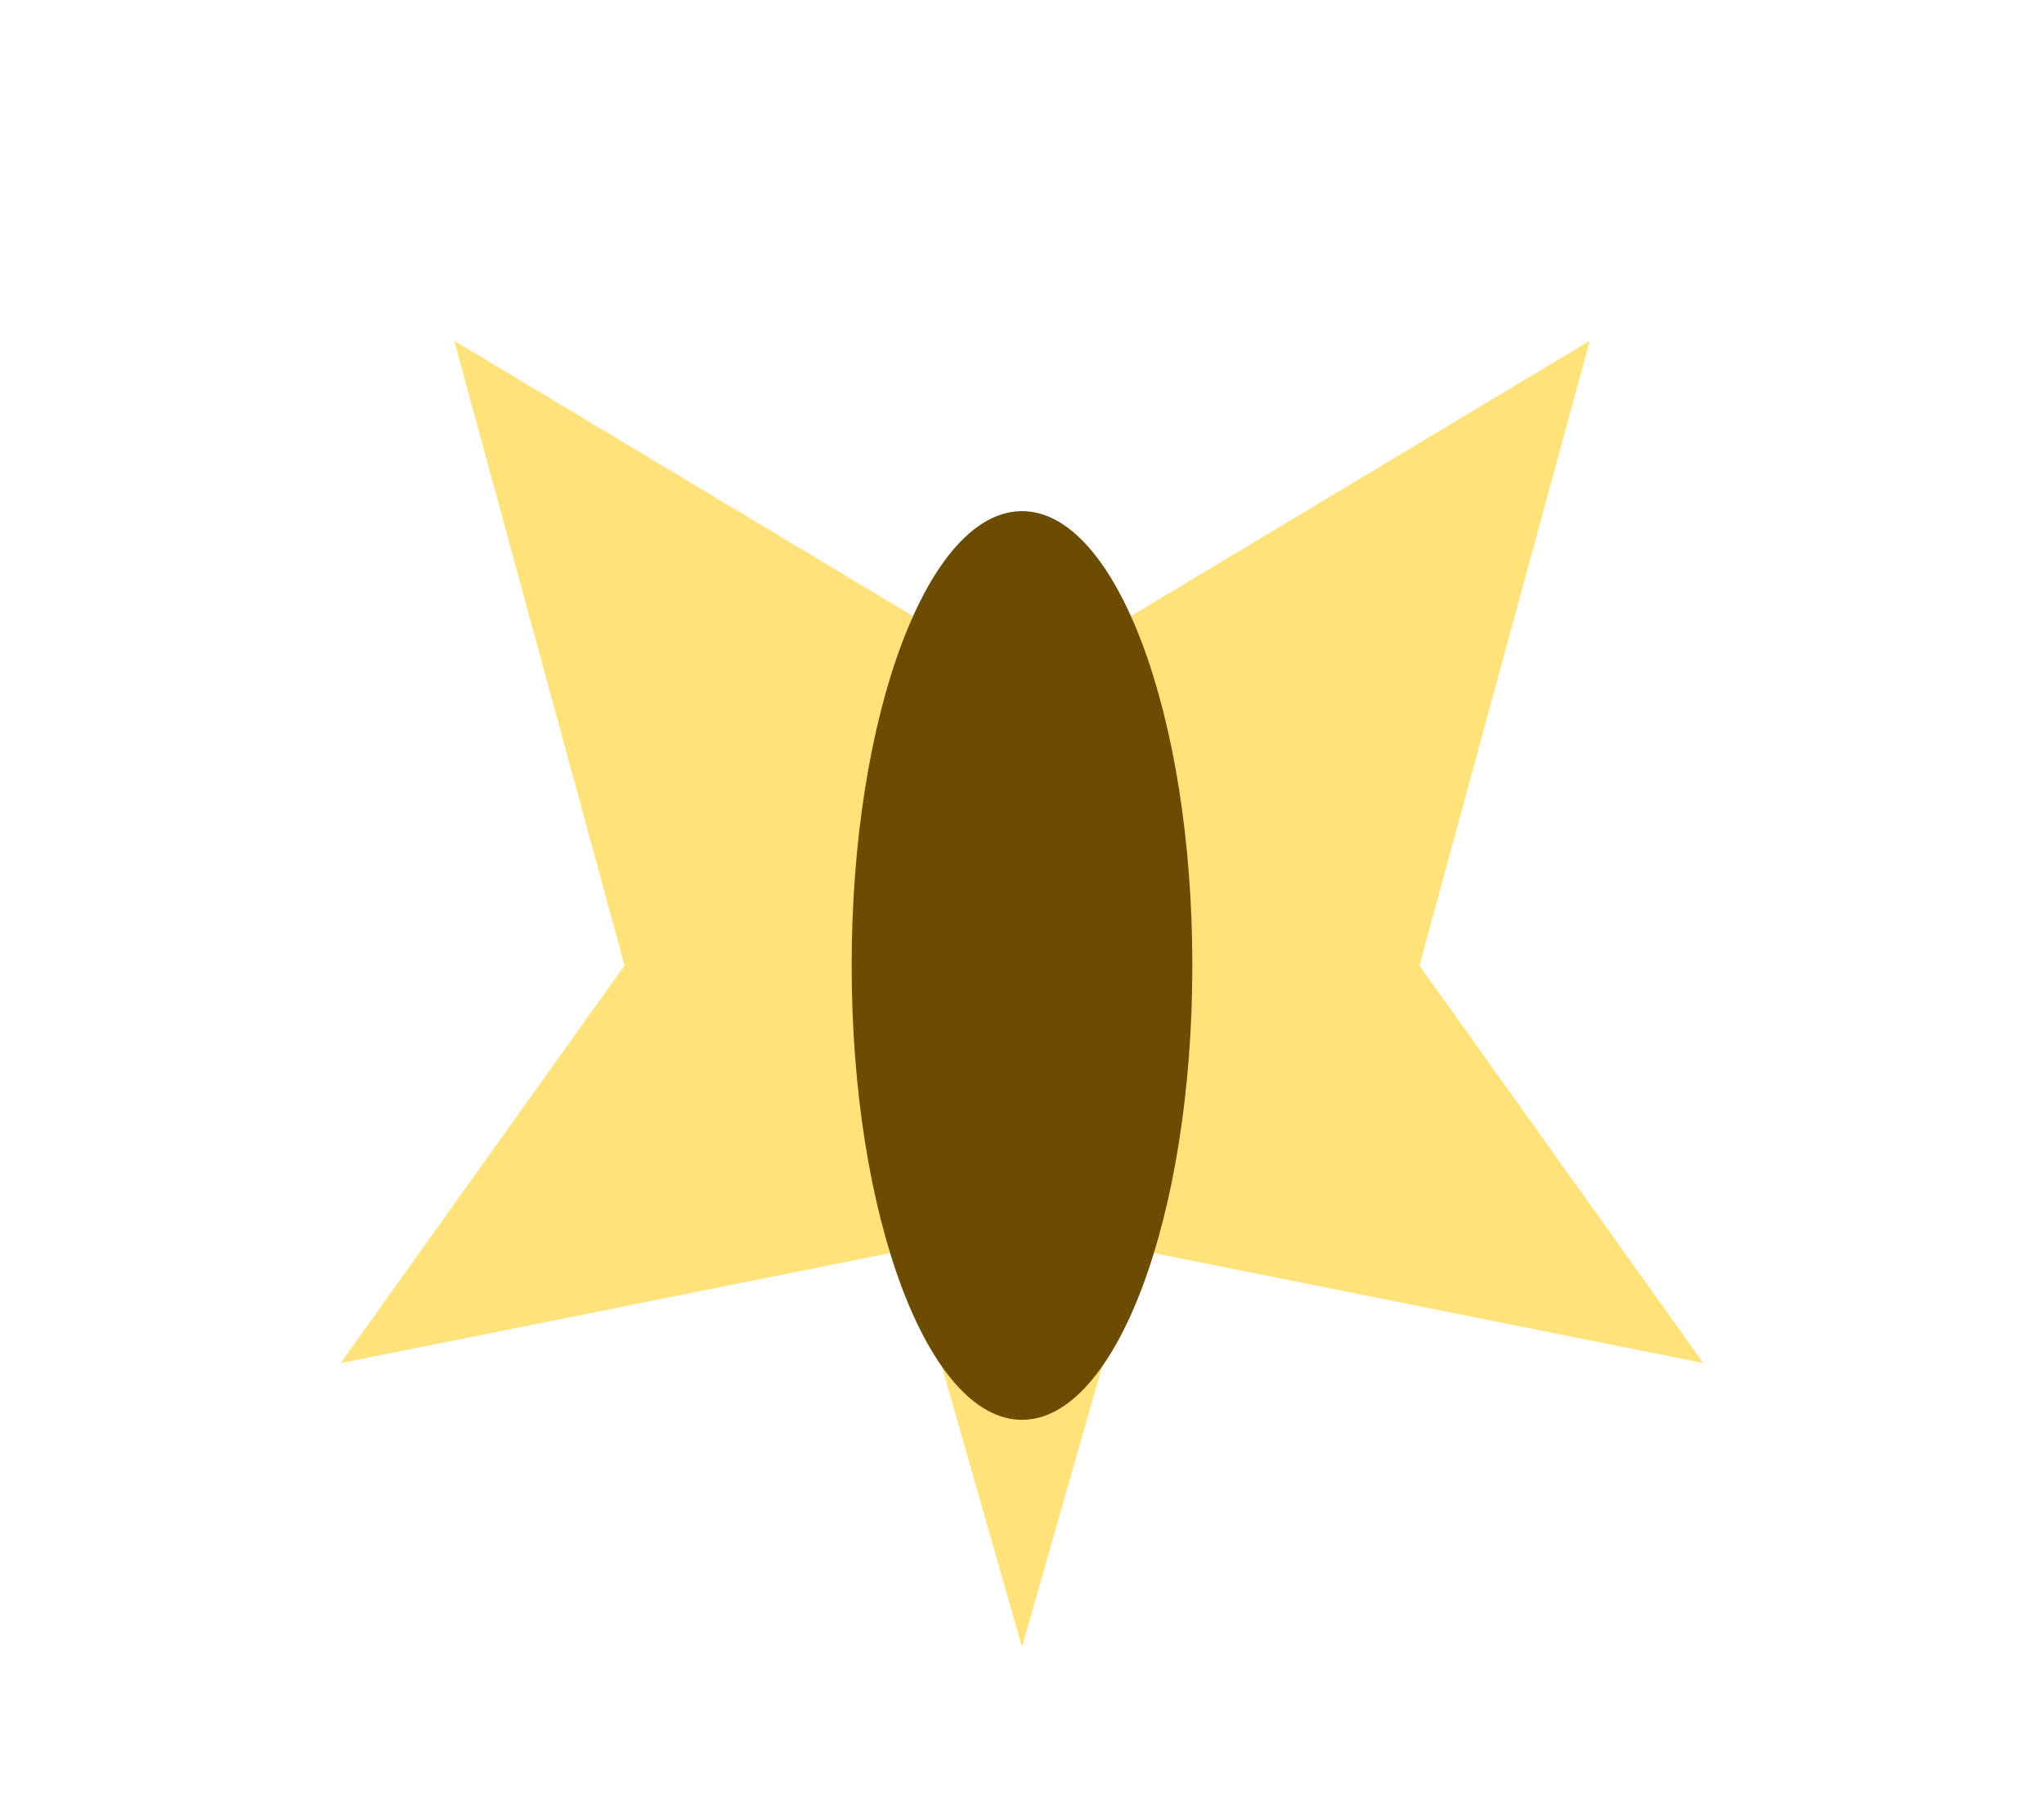
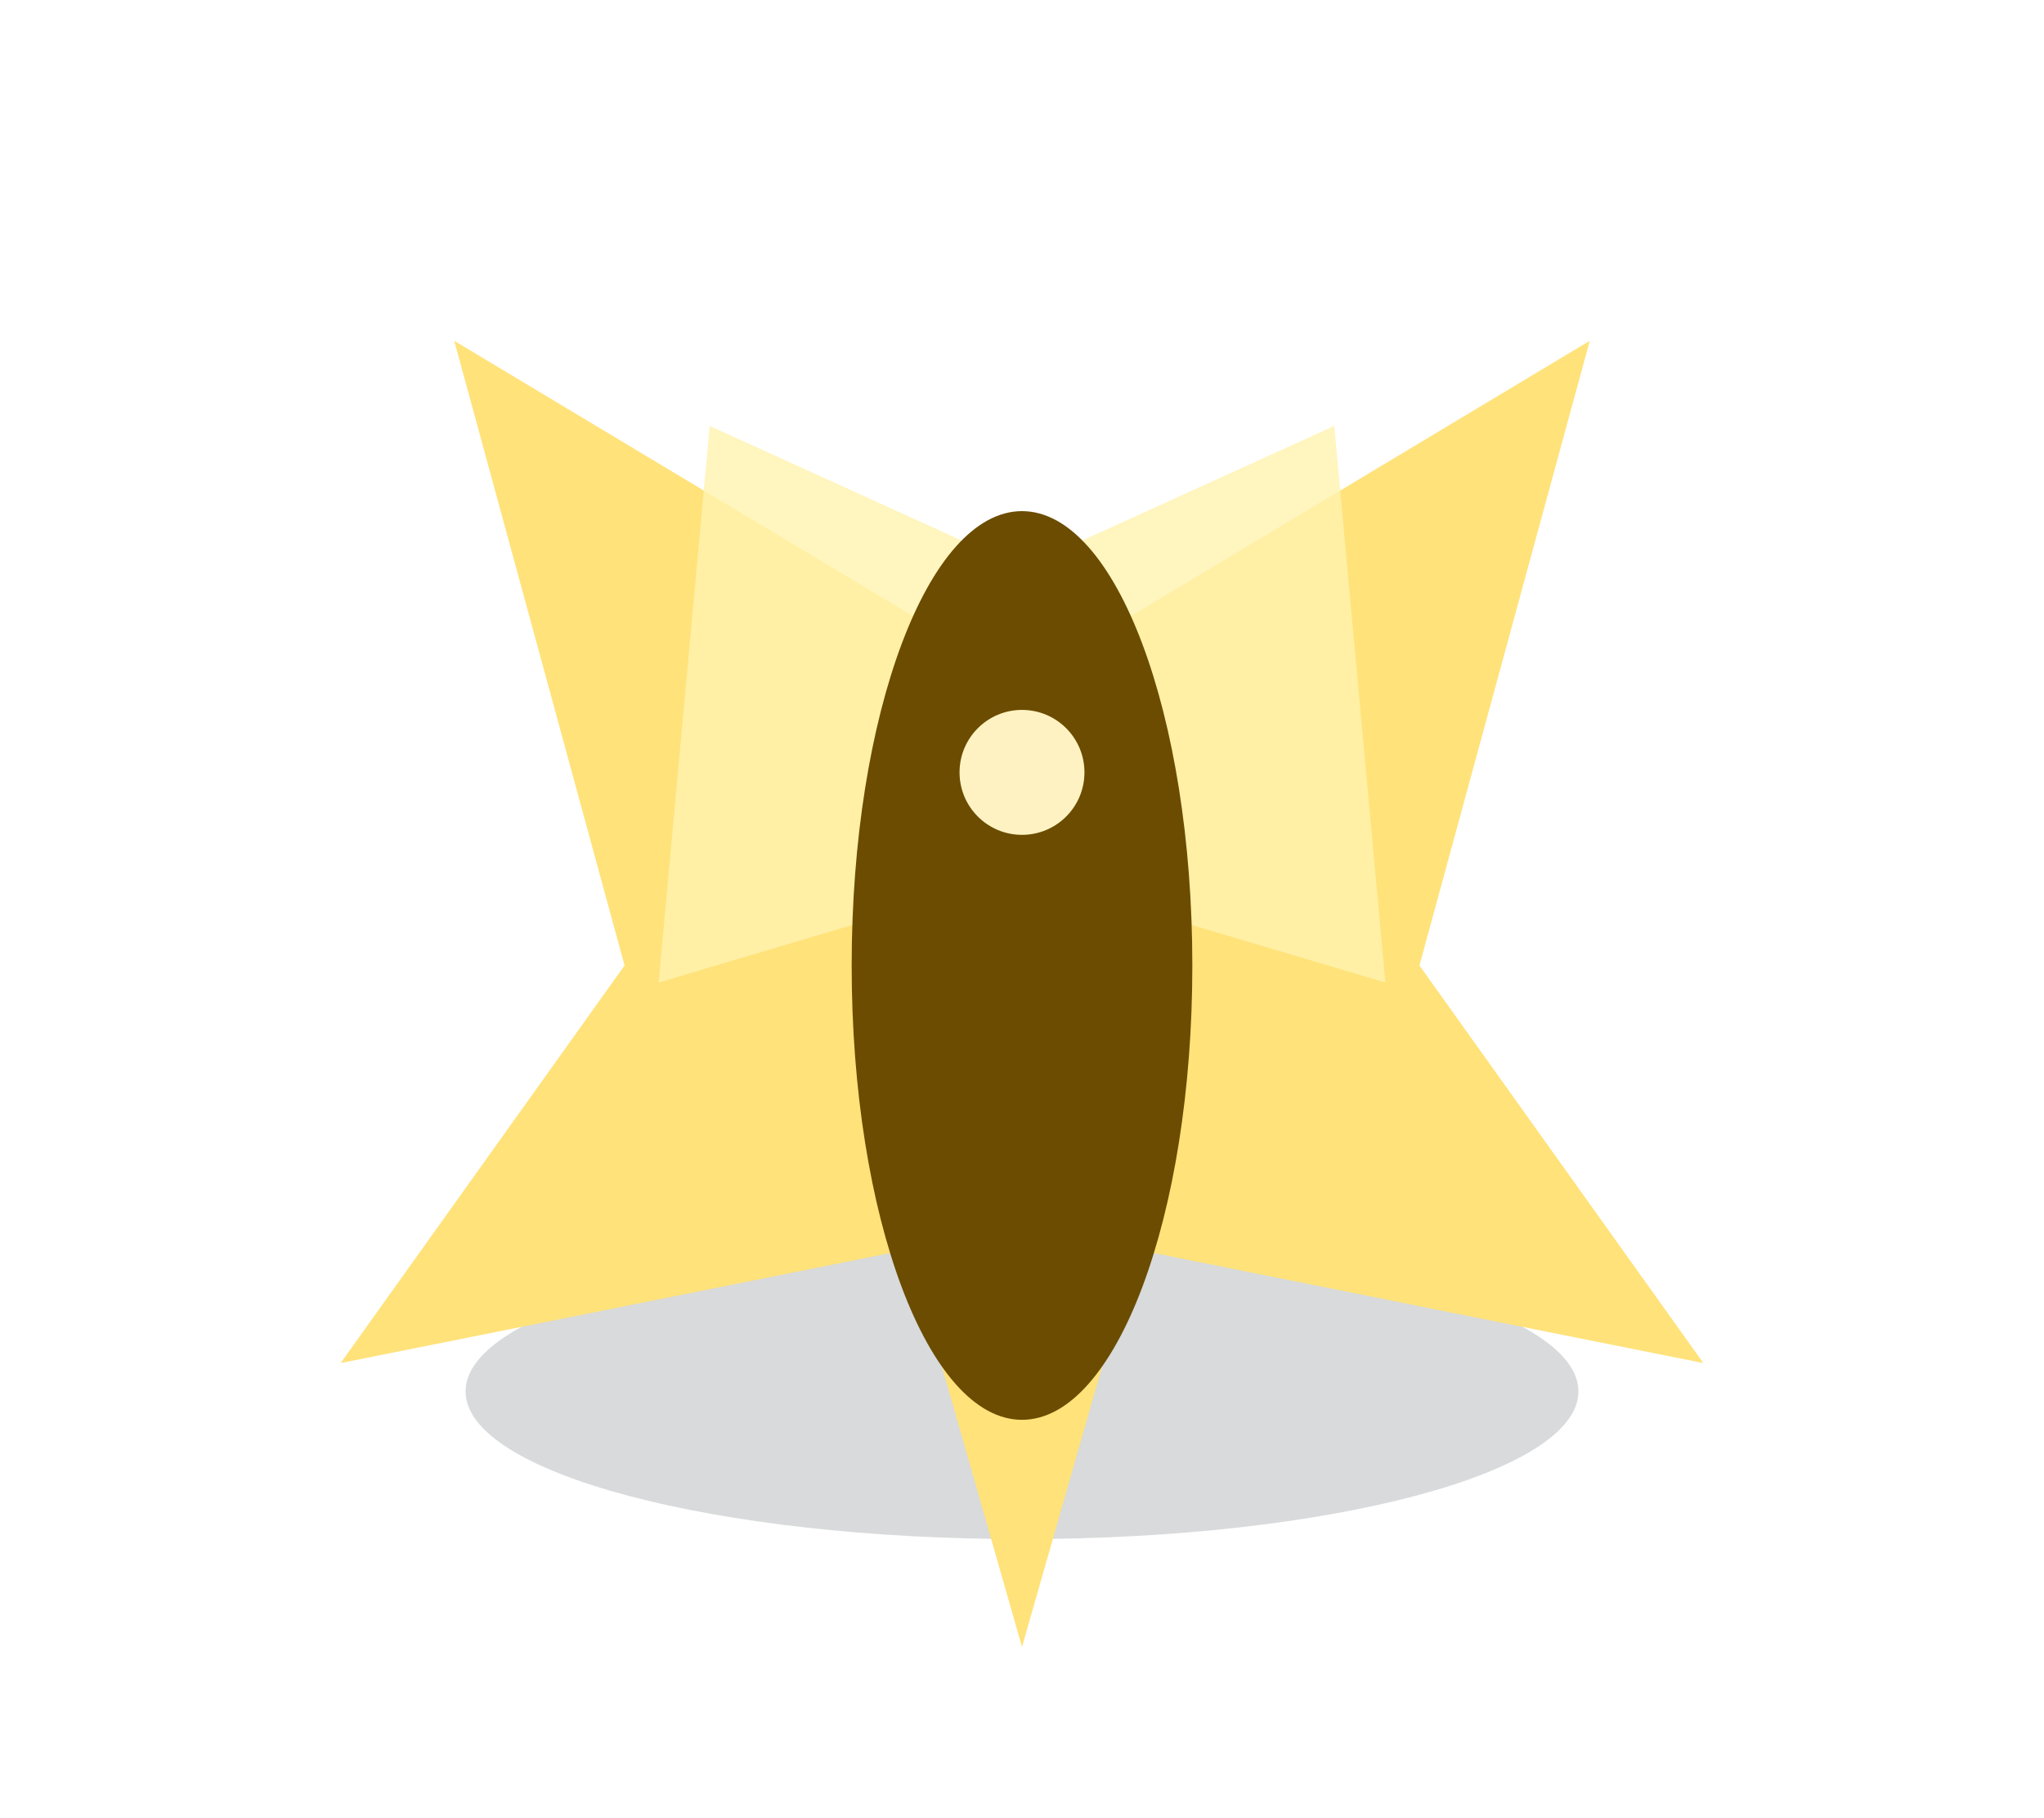
<svg xmlns="http://www.w3.org/2000/svg" viewBox="0 0 36 32">
+   <ellipse cx="18" cy="24.5" rx="9.8" ry="2.6" fill="#07131F" fill-opacity="0.16" />
  <path d="M18 12 8 6l3 11-5 7 10-2 2 7 2-7 10 2-5-7 3-11-10 6-5 0Z" fill="#ffe27a" />
+   <path d="M18 10L12.5 7.5L11.6 17.3L18 15.4L24.4 17.3L23.5 7.5L18 10Z" fill="#fff3b0" opacity="0.82" />
  <ellipse cx="18" cy="17" rx="3" ry="8" fill="#6b4c00" />
+   <circle cx="18" cy="13.6" r="1.1" fill="#fff2c2" />
+   <path d="M16.4 21.5C17.1 22.1 18.9 22.1 19.6 21.5" stroke="#6b4c00" stroke-width="1.2" stroke-linecap="round" />
</svg>
